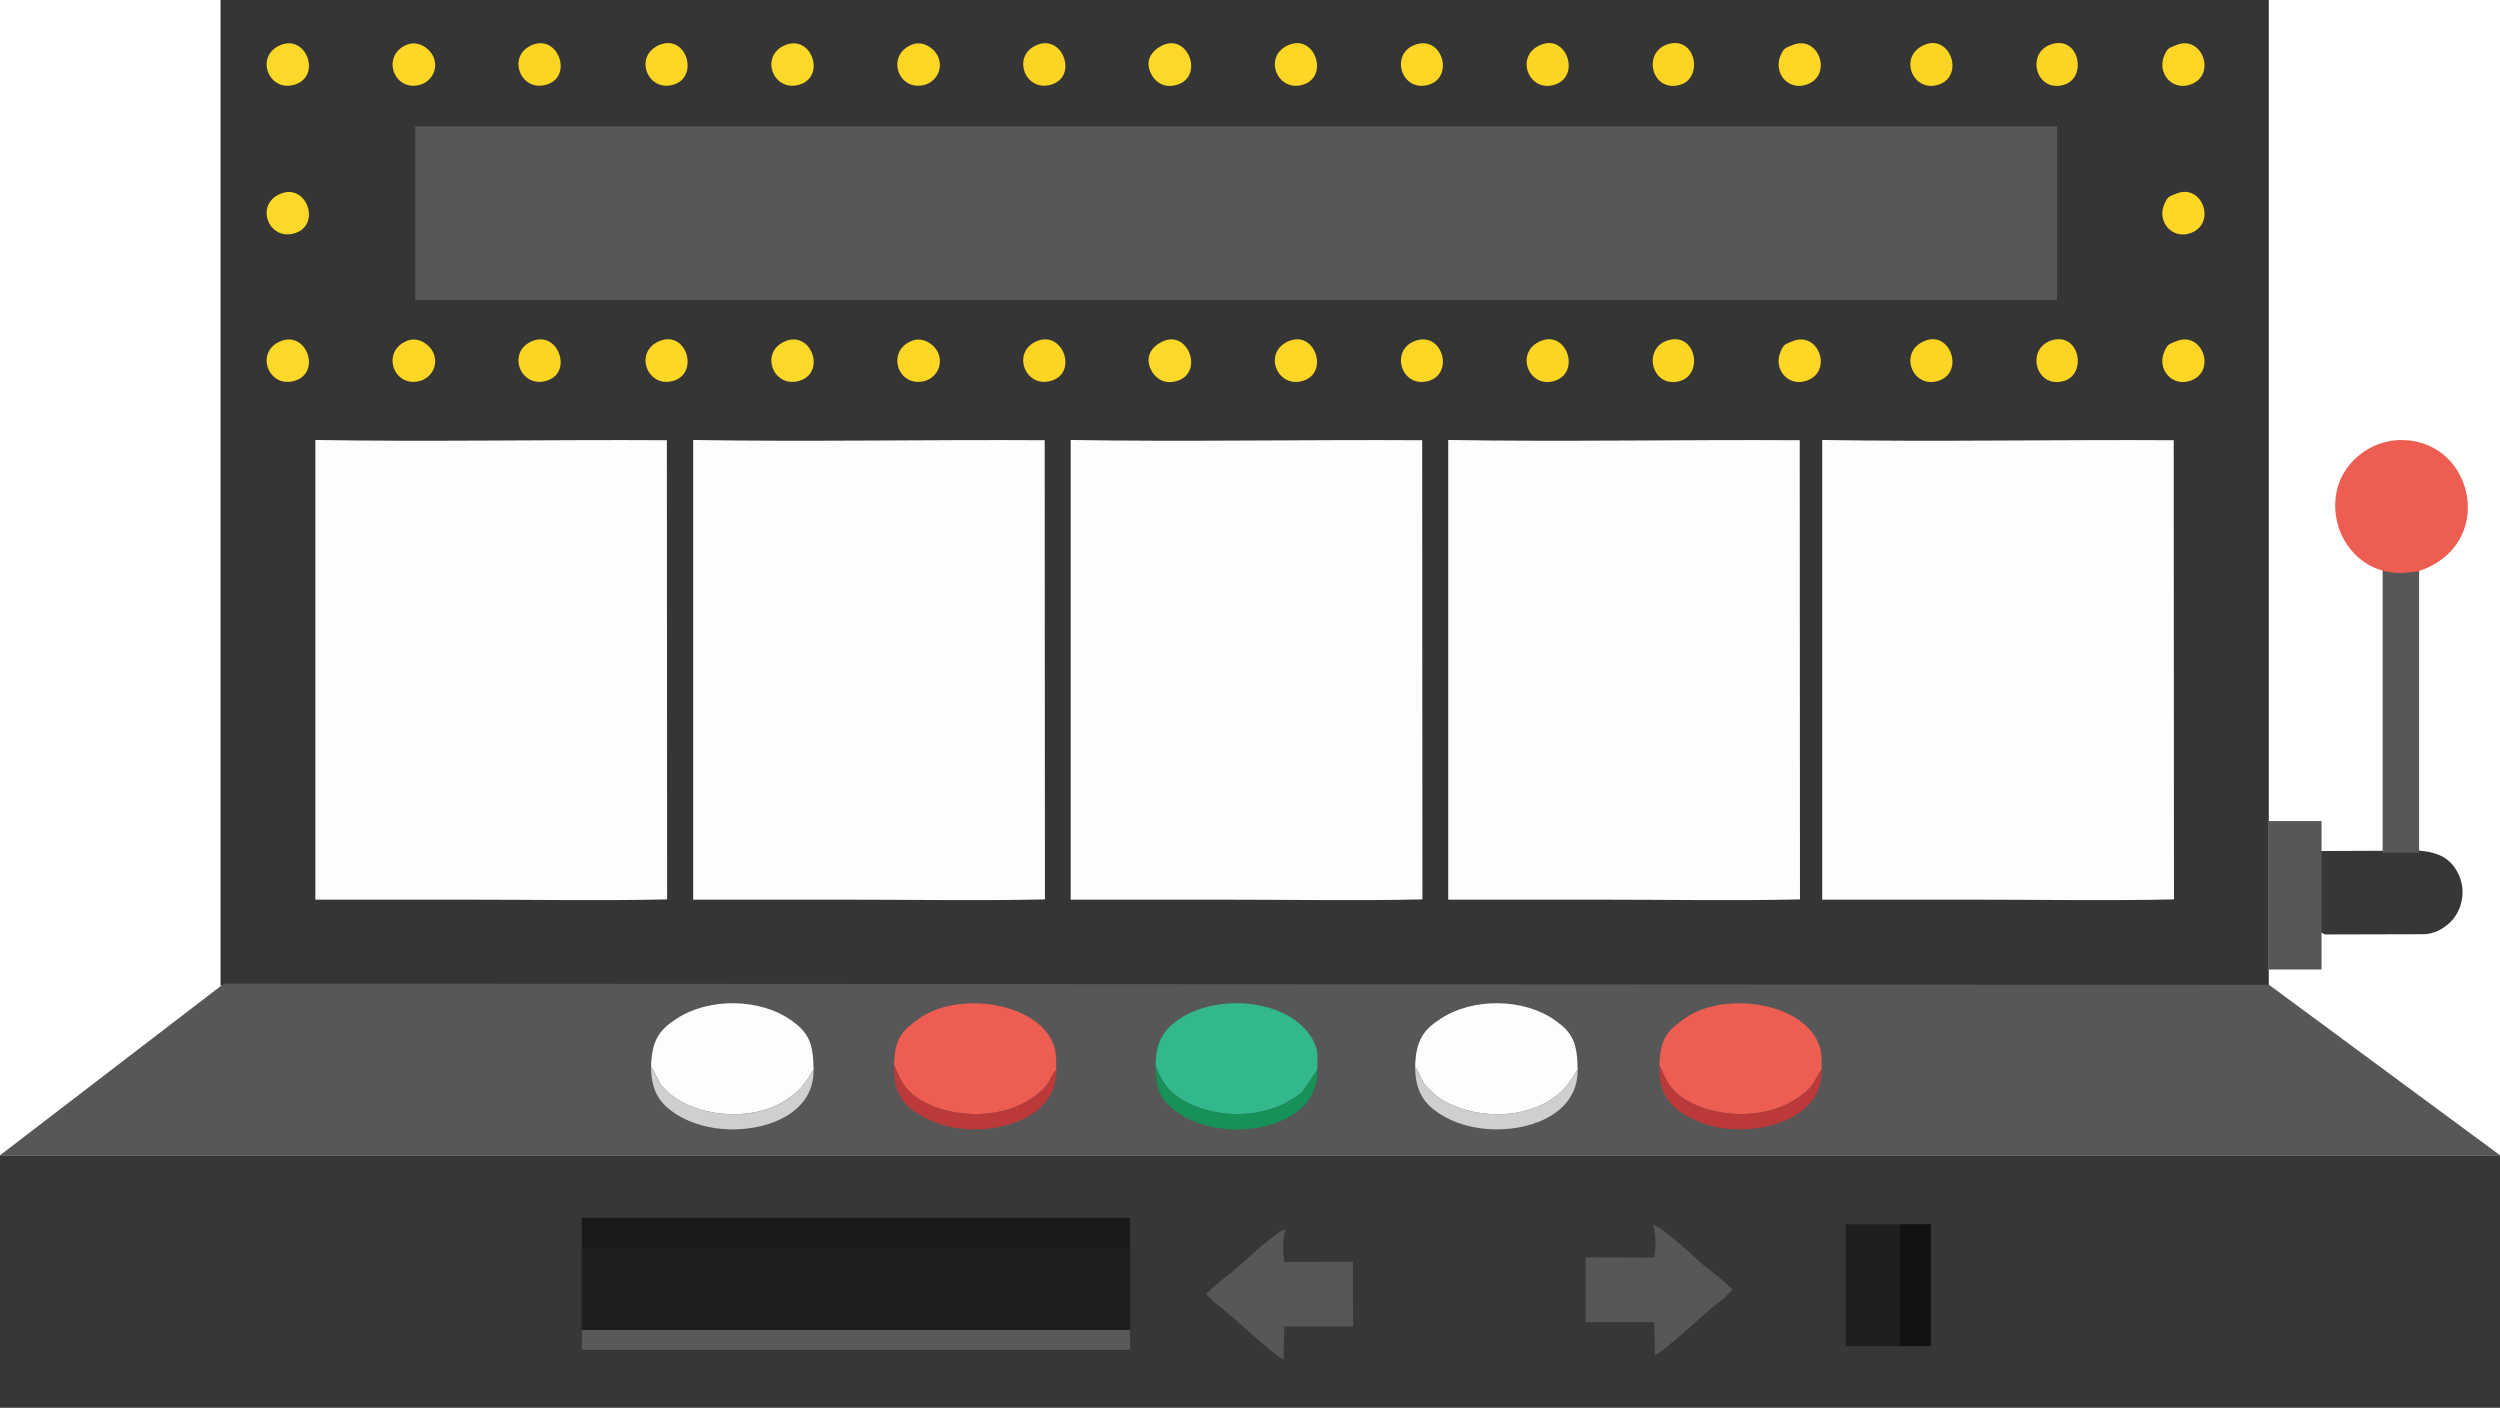
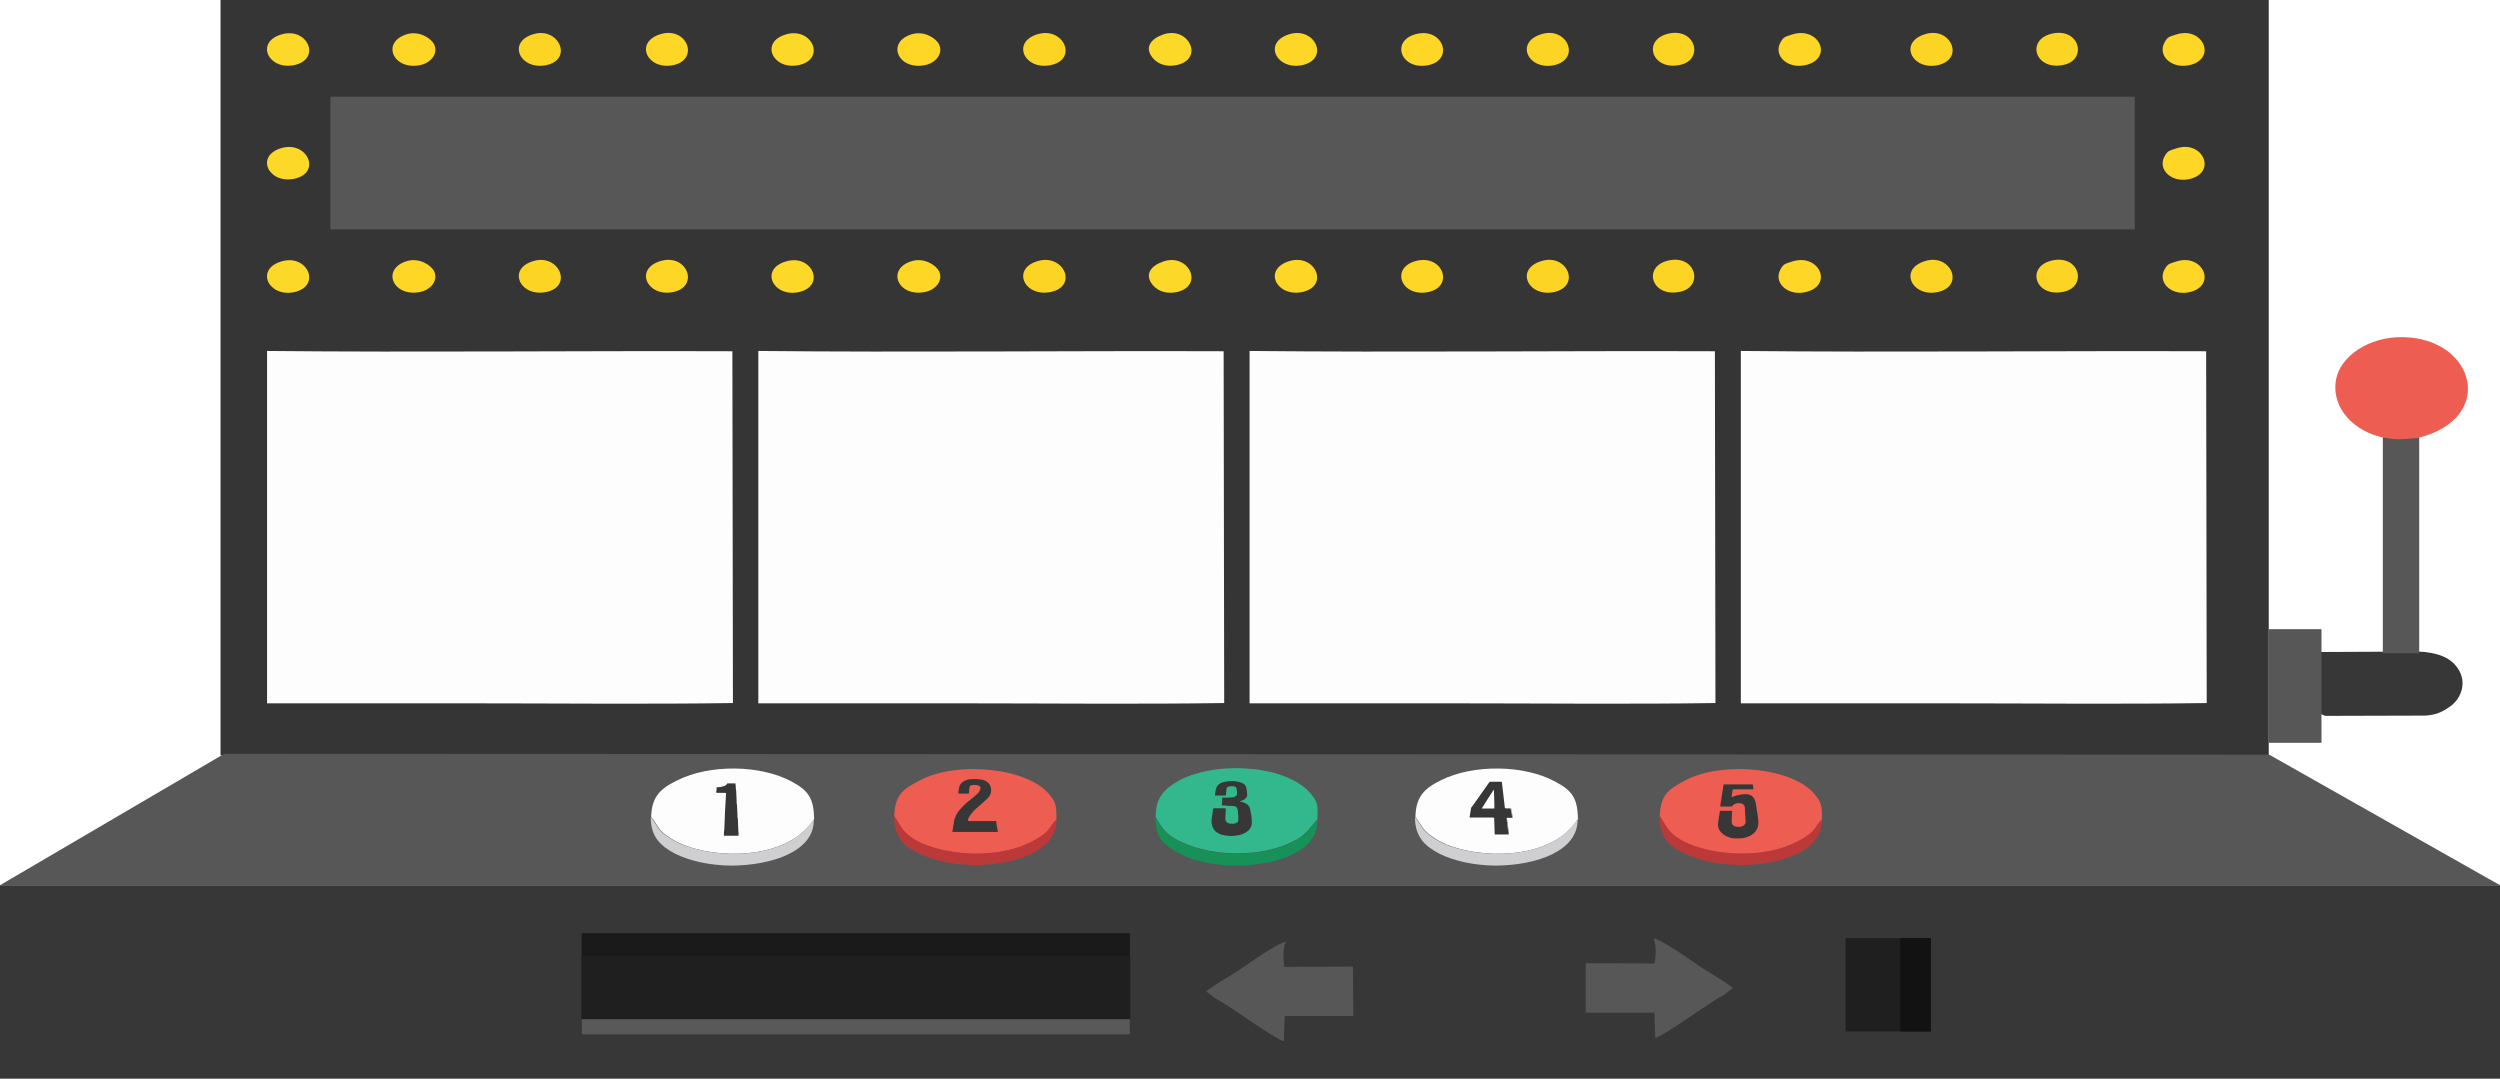
- <svg xmlns="http://www.w3.org/2000/svg" version="1.1" id="Layer_1" x="0px" y="0px" viewBox="10240 -2470 7850.5 4420.7" style="enable-background:new 10240 -2470 7850.5 4420.7;" xml:space="preserve">
+ <svg xmlns="http://www.w3.org/2000/svg" version="1.1" id="Layer_1" x="0px" y="0px" viewBox="-754 111 1773 765" style="enable-background:new -754 111 1773 765;" xml:space="preserve">
  <style type="text/css">
	.st0{fill:#373737;}
	.st1{fill:#353535;}
	.st2{fill:#575757;}
	.st3{fill:#FDFDFD;}
	.st4{fill:none;}
	.st5{fill:#ED5D52;}
	.st6{fill:#1A1A1A;}
	.st7{fill:#1F1F1F;}
	.st8{fill:#595959;}
	.st9{fill:#121212;}
	.st10{fill:#FCD424;}
	.st11{fill:#FED626;}
	.st12{fill:#FCD828;}
	.st13{fill:#33B88E;}
	.st14{fill:#CFCED0;}
	.st15{fill:#BB3A39;}
	.st16{fill:#169157;}
+ 	.st17{fill:#5A5A5A;}
+ 	.st18{fill:#FEFEFE;}
</style>
-   <g id="Layer_1_1_">
-     <path class="st0" d="M17540.6,464.4l314.7-0.8c30.1-3,48.2-12,72.3-31.6c36.9-30.1,59.5-92.6,35.4-150.6   c-23.3-55-64.8-76.8-133.3-80.6l-109.2,0.8l-195,0.8l-1.5,253L17540.6,464.4z" />
-     <rect x="10932.6" y="-2470" class="st1" width="6431.8" height="3095.4" />
-     <rect id="Jackpot" x="11544" y="-2072.8" class="st2" width="5155.8" height="544.4" />
-     <polygon class="st2" points="10240,1157.8 18090.6,1157.8 17365.1,622.5 10943.2,618.7  " />
-     <g id="_2413717645584_10_">
-       <path id="slot1" class="st3" d="M11230.3,355.1h474.4c202.5,0,432.2,3.8,630.2-0.8l-0.8-1441.9c-361.4-2.3-744.7,5.3-1103.8-0.8    L11230.3,355.1L11230.3,355.1z" />
-     </g>
-     <g id="_2413717645584_4_">
-       <path id="slot2" class="st3" d="M12416.7,355.1h474.4c202.5,0,432.2,3.8,630.2-0.8l-0.8-1441.9c-361.4-2.3-744.7,5.3-1103.8-0.8    L12416.7,355.1L12416.7,355.1z" />
-     </g>
-     <g id="_2413717645584_3_">
-       <path id="slot3" class="st3" d="M13602.1,355.1h474.4c202.5,0,432.2,3.8,630.2-0.8l-0.8-1441.9c-361.4-2.3-744.7,5.3-1103.8-0.8    V355.1z" />
-     </g>
-     <g id="_2413717645584_2_">
-       <path id="slot4" class="st3" d="M14787.7,355.1h474.4c202.5,0,432.2,3.8,630.2-0.8l-0.8-1441.9c-361.4-2.3-744.7,5.3-1103.8-0.8    V355.1z" />
-     </g>
-     <g id="_2413717645584_1_">
-       <path id="slot5" class="st3" d="M15962.1,355.1h474.4c202.5,0,432.2,3.8,630.2-0.8l-0.8-1441.9c-361.4-2.3-744.7,5.3-1103.8-0.8    V355.1z" />
-     </g>
-     <rect x="17070.7" y="3.1" class="st4" width="165.7" height="466.1" />
-     <g id="lever">
-       <rect id="stick" x="17722" y="-729" class="st2" width="114.4" height="936.7" />
-       <path id="bulb" class="st5" d="M17725.8-677c46.7,9.8,58,6.8,106.2,1.5c247-79.1,181.5-405.1-43.7-412.6    c-109.9-3.8-200.3,79.1-213.1,173.9C17559.4-793.7,17635.4-699.6,17725.8-677z" />
-     </g>
-     <rect x="10240" y="1157.8" class="st0" width="7850.5" height="792.9" />
-     <rect x="12066.8" y="1354.2" class="st6" width="1722" height="415.6" />
-     <path class="st2" d="M15434.7,1479.2l-215.3-0.8v203.3h215.3l2.3,103.9c42.2-21.1,171.7-149.1,213.8-176.2l29.4-29.4   c-30.9-33.9-78.3-64-118.2-101.6c-24.1-22.6-103.2-94.1-131-103.2C15440.7,1405.4,15440,1447.6,15434.7,1479.2z" />
-     <path class="st2" d="M14272.9,1492.8l215.3-0.8l0.8,203.3h-216.1l-2.3,103.9c-42.2-21.1-171.7-149.1-213.8-176.2l-29.4-29.4   c31.6-33.9,78.3-64,119-101.6c23.3-21.8,103.2-94.1,130.3-103.2C14267.6,1419,14268.4,1461.2,14272.9,1492.8z" />
-     <rect x="17364.4" y="108.3" class="st2" width="165.7" height="466.1" />
-     <polygon class="st7" points="12066.8,1449.1 13788.8,1449.1 13788.8,1706.6 12066.8,1706.6  " />
-     <rect x="12066.8" y="1706.6" class="st8" width="1721.9" height="62.4" />
-     <rect x="16035.6" y="1374.6" class="st7" width="267.3" height="382.5" />
-     <rect x="16207.2" y="1374.6" class="st9" width="95.6" height="382.5" />
-     <path class="st3" d="M14582-1031.4" />
+   <path class="st0" d="M895,618.7l71-0.2c6.7-0.4,11-2,16.2-5.5c8.4-5.1,13.3-16,8.1-26c-5.2-9.5-14.8-13.3-30.1-14l-24.6,0.2l-44,0.2  l-0.3,43.7L895,618.7z" />
+   <rect x="-597.6" y="111" class="st1" width="1452.6" height="535.7" />
+   <rect id="Jackpot" x="-519.7" y="179.6" class="st2" width="1279.7" height="94.1" />
+   <polygon class="st2" points="-754,738.8 1019,738.8 855.3,646.2 -595,645.6 " />
+   <g id="slot1_4_">
+     <path id="slot1" class="st3" d="M-564.6,609.8h142c60.6,0,129.3,0.7,188.4-0.2l-0.4-249.5c-108.2-0.4-222.9,0.9-330-0.2V609.8   L-564.6,609.8z" />
  </g>
+   <rect x="788.7" y="539" class="st4" width="37.4" height="80.6" />
+   <g id="lever">
+     <rect id="stick" x="935.9" y="412.2" class="st2" width="25.8" height="162.1" />
+     <path id="bulb" class="st5" d="M936.7,421.4c10.4,1.8,13,1.1,24,0.2c55.9-13.8,40.8-70.2-9.9-71.5c-24.9-0.7-45.2,13.8-48.1,30.2   C899.1,401.1,916.4,417.4,936.7,421.4z" />
+   </g>
+   <rect x="-754" y="738.8" class="st0" width="1773" height="137.2" />
+   <rect x="-341.5" y="772.8" class="st6" width="388.8" height="71.9" />
+   <path class="st2" d="M419.3,794.3l-48.7-0.2v35.1h48.7l0.6,18c9.6-3.6,38.8-25.8,48.4-30.4l6.7-5.1c-7-5.8-17.7-11.1-26.7-17.5  c-5.5-4-23.2-16.2-29.6-17.8C420.8,781.7,420.5,789,419.3,794.3z" />
+   <path class="st2" d="M156.8,796.7l48.7-0.2l0.3,35.1h-48.7l-0.6,18c-9.6-3.6-38.8-25.8-48.4-30.4l-6.7-5.1  c7.2-5.8,17.7-11.1,26.9-17.5c5.2-3.8,23.2-16.2,29.6-17.8C155.7,783.9,156,791.2,156.8,796.7z" />
+   <rect x="855" y="557.2" class="st2" width="37.4" height="80.6" />
+   <polygon class="st7" points="-341.5,789.2 47.6,789.2 47.6,833.8 -341.5,833.8 " />
+   <rect x="-341.5" y="833.8" class="st8" width="388.8" height="10.9" />
+   <rect x="554.9" y="776.3" class="st7" width="60.3" height="66.2" />
+   <rect x="593.7" y="776.3" class="st9" width="21.7" height="66.2" />
+   <path class="st3" d="M226.7,359.9" />
  <g id="Lights">
-     <path class="st10" d="M15080.4-1400c-85.8,33.1-41.4,150.6,39.9,126.5C15205.4-1299.1,15160.2-1431.6,15080.4-1400z" />
-     <path class="st11" d="M15868.7-1398.4c-24.1,9.8-26.4,9-36.9,31.6c-24.8,55,23.3,113.7,82.8,91.9   C15996.7-1305.1,15950.1-1432.3,15868.7-1398.4z" />
-     <path class="st11" d="M14685.1-1400c-81.3,27.9-45.9,149.8,39.9,126.5C14807.1-1296,14770.2-1429.3,14685.1-1400z" />
-     <path class="st11" d="M14289.8-1400c-85.8,33.1-41.4,149.1,39.9,126.5C14414.8-1297.6,14370.4-1430.8,14289.8-1400z" />
-     <path class="st10" d="M13499.2-1400c-84.3,31.6-42.2,148.3,39.2,126.5C13625.7-1296,13579.8-1430.1,13499.2-1400z" />
-     <path class="st12" d="M13892.2-1398.4c-39.2,18.1-55,49.7-39.9,85.1c12.8,30.1,42.9,52.7,85.1,39.2   C14021-1301.3,13970.6-1433.8,13892.2-1398.4z" />
-     <path class="st11" d="M13103.9-1400c-82.8,32.4-44.4,148.3,39.2,126.5c32.4-8.3,58.7-44.4,44.4-84.3   C13178.4-1384.9,13140.8-1414.3,13103.9-1400z" />
-     <path class="st12" d="M12707.8-1399.2c-83.6,32.4-41.4,147.6,39.9,125.7C12835.1-1296.8,12789.9-1430.8,12707.8-1399.2z" />
-     <path class="st11" d="M12313.3-1400c-85.1,33.1-41.4,148.3,39.2,126.5C12436.8-1296,12396.9-1431.6,12313.3-1400z" />
-     <path class="st10" d="M11914.2-1400c-84.3,31.6-42.2,148.3,39.2,126.5C12040.7-1296,11994.8-1430.1,11914.2-1400z" />
-     <path class="st11" d="M11518.9-1400c-82.8,32.4-44.4,148.3,39.2,126.5c32.4-8.3,58.7-44.4,44.4-84.3   C11593.4-1384.9,11555.8-1414.3,11518.9-1400z" />
-     <path class="st12" d="M11122.8-1399.2c-83.6,32.4-41.4,147.6,39.9,125.7C11250.1-1296.8,11204.9-1430.8,11122.8-1399.2z" />
-     <path class="st10" d="M15475.7-1400.7c-79.8,27.1-48.2,152.1,39.9,127.2C15590.9-1295.3,15564.6-1430.1,15475.7-1400.7z" />
-     <path class="st10" d="M16285.4-1400c-85.8,33.1-41.4,150.6,39.9,126.5C16410.4-1299.1,16365.2-1431.6,16285.4-1400z" />
-     <path class="st11" d="M17073.7-1398.4c-24.1,9.8-26.4,9-36.9,31.6c-24.8,55,23.3,113.7,82.8,91.9   C17201.7-1305.1,17155.1-1432.3,17073.7-1398.4z" />
-     <path class="st10" d="M16680.7-1400.7c-79.8,27.1-48.2,152.1,39.9,127.2C16795.9-1295.3,16769.6-1430.1,16680.7-1400.7z" />
-     <path class="st10" d="M15080.4-2330c-85.8,33.1-41.4,150.6,39.9,126.5C15205.4-2229.1,15160.2-2361.6,15080.4-2330z" />
-     <path class="st11" d="M15868.7-2328.4c-24.1,9.8-26.4,9-36.9,31.6c-24.8,55,23.3,113.7,82.8,91.9   C15996.7-2235.1,15950.1-2362.3,15868.7-2328.4z" />
-     <path class="st11" d="M14685.1-2330c-81.3,27.9-45.9,149.8,39.9,126.5C14807.1-2226,14770.2-2359.3,14685.1-2330z" />
-     <path class="st11" d="M14289.8-2330c-85.8,33.1-41.4,149.1,39.9,126.5C14414.8-2227.6,14370.4-2360.8,14289.8-2330z" />
-     <path class="st10" d="M13499.2-2330c-84.3,31.6-42.2,148.3,39.2,126.5C13625.7-2226,13579.8-2360.1,13499.2-2330z" />
-     <path class="st12" d="M13892.2-2328.4c-39.2,18.1-55,49.7-39.9,85.1c12.8,30.1,42.9,52.7,85.1,39.2   C14021-2231.3,13970.6-2363.8,13892.2-2328.4z" />
-     <path class="st11" d="M13103.9-2330c-82.8,32.4-44.4,148.3,39.2,126.5c32.4-8.3,58.7-44.4,44.4-84.3   C13178.4-2314.9,13140.8-2344.3,13103.9-2330z" />
-     <path class="st12" d="M12707.8-2329.2c-83.6,32.4-41.4,147.6,39.9,125.7C12835.1-2226.8,12789.9-2360.8,12707.8-2329.2z" />
-     <path class="st11" d="M12313.3-2330c-85.1,33.1-41.4,148.3,39.2,126.5C12436.8-2226,12396.9-2361.6,12313.3-2330z" />
-     <path class="st10" d="M11914.2-2330c-84.3,31.6-42.2,148.3,39.2,126.5C12040.7-2226,11994.8-2360.1,11914.2-2330z" />
-     <path class="st11" d="M11518.9-2330c-82.8,32.4-44.4,148.3,39.2,126.5c32.4-8.3,58.7-44.4,44.4-84.3   C11593.4-2314.9,11555.8-2344.3,11518.9-2330z" />
-     <path class="st12" d="M11122.8-2329.2c-83.6,32.4-41.4,147.6,39.9,125.7C11250.1-2226.8,11204.9-2360.8,11122.8-2329.2z" />
-     <path class="st12" d="M11122.8-1862.4c-83.6,32.4-41.4,147.6,39.9,125.7C11250.1-1760,11204.9-1894,11122.8-1862.4z" />
-     <path class="st10" d="M15475.7-2330.7c-79.8,27.1-48.2,152.1,39.9,127.2C15590.9-2225.3,15564.6-2360.1,15475.7-2330.7z" />
-     <path class="st10" d="M16285.4-2330c-85.8,33.1-41.4,150.6,39.9,126.5C16410.4-2229.1,16365.2-2361.6,16285.4-2330z" />
-     <path class="st11" d="M17073.7-2328.4c-24.1,9.8-26.4,9-36.9,31.6c-24.8,55,23.3,113.7,82.8,91.9   C17201.7-2235.1,17155.1-2362.3,17073.7-2328.4z" />
-     <path class="st10" d="M16680.7-2330.7c-79.8,27.1-48.2,152.1,39.9,127.2C16795.9-2225.3,16769.6-2360.1,16680.7-2330.7z" />
-     <path class="st11" d="M17073.7-1861.8c-24.1,9.8-26.4,9-36.9,31.6c-24.8,55,23.3,113.7,82.8,91.9   C17201.7-1768.5,17155.1-1895.7,17073.7-1861.8z" />
+     <path class="st10" d="M339.3,296.1c-19.4,5.8-9.3,26,9,22C367.5,313.7,357.3,290.6,339.3,296.1z" />
+     <path class="st11" d="M517.2,296.4c-5.5,1.8-6.1,1.6-8.4,5.5c-5.5,9.5,5.2,19.8,18.8,16C546.2,312.6,535.8,290.6,517.2,296.4z" />
+     <path class="st11" d="M250.1,296.1c-18.3,4.9-10.4,26,9,22C277.6,314.1,269.2,291,250.1,296.1z" />
+     <path class="st11" d="M160.6,296.1c-19.4,5.8-9.3,25.8,9,22C189,313.9,178.9,290.8,160.6,296.1z" />
+     <path class="st10" d="M-17.9,296.1c-19.1,5.5-9.6,25.8,9,22C10.8,314.1,0.4,290.8-17.9,296.1z" />
+     <path class="st12" d="M71.1,296.4c-9,3.1-12.5,8.7-9,14.7c2.9,5.1,9.6,9.1,19.1,6.9C100.1,313.2,88.8,290.4,71.1,296.4z" />
+     <path class="st11" d="M-107.1,296.1c-18.8,5.5-10.1,25.8,9,22c7.2-1.3,13.3-7.8,10.1-14.7C-90.3,298.8-98.7,293.7-107.1,296.1z" />
+     <path class="st12" d="M-196.6,296.4c-18.8,5.5-9.3,25.5,9,21.8C-167.9,313.9-178.1,290.8-196.6,296.4z" />
+     <path class="st11" d="M-285.5,296.1c-19.1,5.8-9.3,25.8,9,22C-257.7,314.1-266.7,290.6-285.5,296.1z" />
+     <path class="st10" d="M-375.6,296.1c-19.1,5.5-9.6,25.8,9,22C-347.3,314.1-357.7,290.8-375.6,296.1z" />
+     <path class="st11" d="M-465.2,296.1c-18.8,5.5-10.1,25.8,9,22c7.2-1.3,13.3-7.8,10.1-14.7C-448.4,298.8-456.8,293.7-465.2,296.1z" />
+     <path class="st12" d="M-554.4,296.4c-18.8,5.5-9.3,25.5,9,21.8C-525.7,313.9-535.9,290.8-554.4,296.4z" />
+     <path class="st10" d="M428.6,295.9c-18,4.7-11,26.4,9,22C454.7,314.3,448.6,290.8,428.6,295.9z" />
+     <path class="st10" d="M611.4,296.1c-19.4,5.8-9.3,26,9,22C639.8,313.7,629.3,290.6,611.4,296.1z" />
+     <path class="st11" d="M789.6,296.4c-5.5,1.8-6.1,1.6-8.4,5.5c-5.5,9.5,5.2,19.8,18.8,16C818.2,312.6,807.8,290.6,789.6,296.4z" />
+     <path class="st10" d="M700.6,295.9c-18,4.7-11,26.4,9,22C726.7,314.3,720.9,290.8,700.6,295.9z" />
+     <path class="st10" d="M339.3,135.2c-19.4,5.8-9.3,26,9,22C367.5,152.7,357.3,129.6,339.3,135.2z" />
+     <path class="st11" d="M517.2,135.4c-5.5,1.8-6.1,1.6-8.4,5.5c-5.5,9.5,5.2,19.8,18.8,16C546.2,151.6,535.8,129.6,517.2,135.4z" />
+     <path class="st11" d="M250.1,135.2c-18.3,4.9-10.4,26,9,22C277.6,153.2,269.2,130.1,250.1,135.2z" />
+     <path class="st11" d="M160.6,135.2c-19.4,5.8-9.3,25.8,9,22C189,153,178.9,129.9,160.6,135.2z" />
+     <path class="st10" d="M-17.9,135.2c-19.1,5.5-9.6,25.8,9,22C10.8,153.2,0.4,129.9-17.9,135.2z" />
+     <path class="st12" d="M71.1,135.4c-9,3.1-12.5,8.7-9,14.7c2.9,5.1,9.6,9.1,19.1,6.9C100.1,152.3,88.8,129.4,71.1,135.4z" />
+     <path class="st11" d="M-107.1,135.2c-18.8,5.5-10.1,25.8,9,22c7.2-1.3,13.3-7.8,10.1-14.7C-90.3,137.9-98.7,132.8-107.1,135.2z" />
+     <path class="st12" d="M-196.6,135.4c-18.8,5.5-9.3,25.5,9,21.8C-167.9,153-178.1,129.9-196.6,135.4z" />
+     <path class="st11" d="M-285.5,135.2c-19.1,5.8-9.3,25.8,9,22C-257.7,153.2-266.7,129.6-285.5,135.2z" />
+     <path class="st10" d="M-375.6,135.2c-19.1,5.5-9.6,25.8,9,22C-347.3,153.2-357.7,129.9-375.6,135.2z" />
+     <path class="st11" d="M-465.2,135.2c-18.8,5.5-10.1,25.8,9,22c7.2-1.3,13.3-7.8,10.1-14.7C-448.4,137.9-456.8,132.8-465.2,135.2z" />
+     <path class="st12" d="M-554.4,135.4c-18.8,5.5-9.3,25.5,9,21.8C-525.7,153-535.9,129.9-554.4,135.4z" />
+     <path class="st12" d="M-554.4,216c-18.8,5.5-9.3,25.5,9,21.8C-525.7,233.8-535.9,210.7-554.4,216z" />
+     <path class="st10" d="M428.6,135c-18,4.7-11,26.4,9,22C454.7,153.4,448.6,129.9,428.6,135z" />
+     <path class="st10" d="M611.4,135.2c-19.4,5.8-9.3,26,9,22C639.8,152.7,629.3,129.6,611.4,135.2z" />
+     <path class="st11" d="M789.6,135.4c-5.5,1.8-6.1,1.6-8.4,5.5c-5.5,9.5,5.2,19.8,18.8,16C818.2,151.6,807.8,129.6,789.6,135.4z" />
+     <path class="st10" d="M700.6,135c-18,4.7-11,26.4,9,22C726.7,153.4,720.9,129.9,700.6,135z" />
+     <path class="st11" d="M789.6,216.2c-5.5,1.8-6.1,1.6-8.4,5.5c-5.5,9.5,5.2,19.8,18.8,16C818.2,232.4,807.8,210.2,789.6,216.2z" />
  </g>
  <g id="Buttons">
-     <path class="st5" d="M15450.9,875.4c17.4,30.6,21.5,72.9,87,111c91.9,53,232.7,57.1,324.7,5c88.6-50.5,72.9-79.5,97.7-101   c0-43.9,0.8-67.9-17.4-99.4c-65.4-117.6-296.5-145.8-412.5-62.9C15475.7,766.9,15453.4,790.1,15450.9,875.4z" />
-     <path class="st13" d="M13868.9,878.7c22.4,52.2,38.1,78.7,87,106.8c93.6,53.8,228.6,58,323.8,6.6c62.1-34,58.8-48.9,96.9-102.7   c0-47.2,5-61.3-16.6-98.6c-71.2-122.6-293.2-143.3-415.8-61.3C13893,764.4,13868.9,800.9,13868.9,878.7z" />
-     <path class="st3" d="M12284.5,879.5c14.1,18.2,19.9,43.9,34,60.5c12.4,14.9,34,34,54.7,45.6c114.3,67.9,328.8,67.1,412.5-82.8   l9.1-14.9c-0.8-86.1-18.2-116.8-70.4-154.1c-98.6-69.6-258.4-71.2-359.5-5C12313.5,761.9,12286.1,794.2,12284.5,879.5z" />
-     <path class="st14" d="M12794.7,887.8l-9.1,14.9c-83.7,149.9-298.2,150.7-412.5,82.8c-20.7-11.6-42.2-30.6-54.7-45.6   c-14.1-16.6-19.9-42.2-34-60.5c0,77.9,29,116.8,77,148.3c46.4,29.8,107.7,48,174.8,48.9C12666.3,1077.5,12798,1017,12794.7,887.8z" />
-     <path class="st15" d="M15960.3,890.3c-24.8,21.5-9.1,50.5-97.7,101c-91.9,52.2-232.7,48-324.7-5c-65.4-38.1-69.6-80.3-87-111   c-2.5,76.2,24,120.1,72.9,150.7c50.5,31.5,101,48.9,173.1,50.5C15821.1,1078.3,15962.7,1022,15960.3,890.3z" />
-     <path class="st16" d="M14376.6,889.5c-38.1,53.8-34.8,68.7-96.9,102.7c-95.2,51.4-230.3,47.2-323.8-6.6   c-48.9-28.2-64.6-54.7-87-106.8c-0.8,82.8,23.2,112.6,76.2,149.1c44.7,30.6,107.7,48,174.8,48.9   C14245,1077.5,14380,1020.4,14376.6,889.5z" />
-     <path class="st5" d="M13047.3,875.4c17.4,30.6,21.5,72.9,87,111c91.9,53,232.7,57.1,324.7,5c88.6-50.5,72.9-79.5,97.7-101   c0-43.9,0.8-67.9-17.4-99.4c-65.4-117.6-296.5-145.8-412.5-62.9C13072.2,766.9,13049.8,790.1,13047.3,875.4z" />
-     <path class="st15" d="M13556.7,890.3c-24.8,21.5-9.1,50.5-97.7,101c-91.9,52.2-232.7,48-324.7-5c-65.4-38.1-69.6-80.3-87-111   c-2.5,76.2,24,120.1,72.9,150.7c50.5,31.5,101,48.9,173.1,50.5C13417.5,1078.3,13559.2,1022,13556.7,890.3z" />
-     <path class="st3" d="M14683.9,879.5c13.3,18.2,19.9,43.9,34,60.5c12.4,14.9,34,34,53.8,45.6c115.1,67.9,329.6,67.1,413.3-82.8   l9.1-14.9c-0.8-86.1-18.2-116.8-71.2-154.1c-97.7-69.6-258.4-71.2-358.6-5C14712.9,761.9,14685.6,794.2,14683.9,879.5z" />
-     <path class="st14" d="M15194.1,887.8l-9.1,14.9c-83.7,149.9-298.2,150.7-413.3,82.8c-19.9-11.6-41.4-30.6-53.8-45.6   c-14.1-16.6-20.7-42.2-34-60.5c0,77.9,29,116.8,77,148.3c45.6,29.8,107.7,48,174.8,48.9C15065.8,1077.5,15196.6,1017,15194.1,887.8   z" />
+     <path class="st5" d="M423.1,690c4.1,5.3,4.9,12.7,19.7,19.3c20.9,9.1,52.4,10,73.3,0.9c20-8.7,16.5-13.8,22-17.5   c0-7.5,0.3-11.8-4.1-17.1c-14.8-20.4-66.9-25.3-93.3-10.9C428.6,671.1,423.7,675.1,423.1,690z" />
+     <path class="st13" d="M65.6,690.4c4.9,9.1,8.7,13.5,19.7,18.4c21.1,9.3,51.6,10,73,1.1c13.9-6,13.3-8.4,22-17.8   c0-8.2,1.2-10.7-3.8-17.1c-16.2-21.3-66.3-24.9-93.9-10.7C71.1,670.7,65.6,677.1,65.6,690.4z" />
+     <path class="st3" d="M-292.2,690.6c3.2,3.1,4.6,7.5,7.8,10.4c2.9,2.7,7.8,6,12.5,8c25.8,11.8,74.2,11.5,93.3-14.4l2-2.7   c-0.3-14.9-4.1-20.2-15.9-26.6c-22.3-12-58.2-12.4-81.1-0.9C-285.5,670.2-291.9,675.8-292.2,690.6z" />
+     <path class="st14" d="M-176.9,692l-2,2.7c-18.8,26-67.2,26-93.3,14.4c-4.6-2-9.6-5.3-12.5-8c-3.2-2.9-4.6-7.3-7.8-10.4   c0,13.5,6.7,20.2,17.4,25.8c10.4,5.1,24.3,8.2,39.4,8.4C-205.9,724.8-176,714.4-176.9,692z" />
+     <path class="st15" d="M538.1,692.4c-5.5,3.8-2,8.7-22,17.5c-20.9,9.1-52.4,8.2-73.3-0.9c-14.8-6.7-15.6-14-19.7-19.3   c-0.6,13.1,5.5,20.9,16.5,26c11.3,5.5,22.9,8.4,39.1,8.7C506.5,725,538.7,715.3,538.1,692.4z" />
+     <path class="st16" d="M180.3,692.4c-8.7,9.3-7.8,12-22,17.8c-21.4,8.9-52.1,8.2-73-1.1c-11-4.9-14.5-9.5-19.7-18.4   c-0.3,14.4,5.2,19.5,17.1,25.8c10.1,5.3,24.3,8.2,39.4,8.4C150.8,724.8,181.2,715.1,180.3,692.4z" />
+     <path class="st5" d="M-119.8,690c4.1,5.3,4.9,12.7,19.7,19.3c20.9,9.1,52.4,10,73.3,0.9c20-8.7,16.5-13.8,22-17.5   c0-7.5,0.3-11.8-4.1-17.1c-14.8-20.4-66.9-25.3-93.3-10.9C-114.3,671.1-119.3,675.1-119.8,690z" />
+     <path class="st15" d="M-4.8,692.4c-5.5,3.8-2,8.7-22,17.5c-20.9,9.1-52.4,8.2-73.3-0.9c-14.8-6.7-15.6-14-19.7-19.3   c-0.6,13.1,5.5,20.9,16.5,26c11.3,5.5,22.9,8.4,39.1,8.7C-36.4,725-4.2,715.3-4.8,692.4z" />
+     <path class="st3" d="M249.8,690.6c2.9,3.1,4.6,7.5,7.8,10.4c2.9,2.7,7.8,6,12.2,8c26.1,11.8,74.5,11.5,93.3-14.4l2-2.7   c-0.3-14.9-4.1-20.2-16.2-26.6c-22-12-58.2-12.4-81.1-0.9C256.2,670.2,250.1,675.8,249.8,690.6z" />
+     <path class="st14" d="M364.8,692l-2,2.7c-18.8,26-67.2,26-93.3,14.4c-4.6-2-9.3-5.3-12.2-8c-3.2-2.9-4.6-7.3-7.8-10.4   c0,13.5,6.7,20.2,17.4,25.8c10.4,5.1,24.3,8.2,39.4,8.4C335.9,724.8,365.4,714.4,364.8,692z" />
+   </g>
+   <path class="st0" d="M112.5,682.2c0.3-2,0.3-3.8,0.3-5.5c0.3,0,0.9,0,1.2,0c2,0,3.8,0,5.8-0.2c0.3,0,0.6-0.2,1.2-0.2  c1.7-0.4,2.3-1.1,2.3-2.7c0-0.9,0-1.8-0.3-2.9c0-1.3-0.6-1.8-2-2c-0.9-0.2-2-0.2-3.2,0s-2,0.9-2,2c0,1.3-0.3,2.4-0.3,3.8  c0,0.4-0.3,0.7-0.9,0.7c-2,0-4.3,0-6.4,0c-0.3,0-0.3,0-0.6,0c0,0,0,0,0-0.2c0.3-1.6,0.3-3.3,0.9-4.9c0.6-2.2,2.6-3.8,5.2-4.4  c4.3-1.1,8.7-1.1,12.7,0.4c2,0.7,3.2,2,3.5,3.6c0.3,1.6,0.6,3.3,0.6,4.9c0,1.8-1.2,3.1-3.2,4c-0.6,0.2-1.4,0.4-2,0.7l0.3,0.2  c3.8,0.7,6.4,2.4,7,5.3c0.6,2.9,1.2,6,1.2,9.1c0.3,4.9-3.8,8.4-9.8,9.5c-3.8,0.7-7.5,0.7-11.3-0.4c-4.1-1.1-6.1-3.3-7-6.4  c-0.6-1.8-0.6-3.6-0.3-5.3c0.3-2.2,0.6-4.4,0.9-6.4c0-0.4,0.3-0.7,0.9-0.7c2.3,0,4.9,0,7.2,0c0.6,0,0.9,0.2,0.9,0.7  c0,2.2-0.3,4.4-0.3,6.7c0,0.9,0.3,1.8,0.9,2.4c0.3,0.4,0.9,0.7,1.4,0.9c1.7,0.4,3.2,0.4,4.9,0c1.4-0.4,2-1.3,2-2.4  c0-2,0-3.8-0.3-5.8c0-0.7,0-1.3-0.3-2c-0.3-1.1-1.2-2-2.6-2c-1.4-0.2-2.9-0.2-4.3-0.2C115.4,682.2,114,682.2,112.5,682.2z" />
+   <path class="st0" d="M315.9,702.8c-3.2,0-6.4,0-9.3,0c-0.6,0-0.3-0.2-0.6-0.4c0-3.6-0.3-7.1-0.3-10.9c0-0.4-0.3-0.7-0.9-0.7  c-5.2,0-10.4,0-15.9,0c-0.6,0-0.9,0-0.6-0.7c0.3-1.8,0.6-3.8,0.9-5.5c0-0.9,0.9-1.8,1.4-2.4c3.8-5.5,7.8-10.9,11.6-16.4  c0.3-0.2,0.6-0.4,0.9-0.4c2.3,0,4.9,0,7.2,0c0.6,0,0.9,0.2,0.9,0.7c0.6,5.8,1.4,11.8,2,17.5c0,0.4,0.3,0.7,0.9,0.7c1.2,0,2,0,3.2,0  c0.3,1.6,0.6,3.1,0.9,4.7c0,0.4,0,0.9,0.3,1.3c0,0.7,0,0.7-0.6,0.7c-0.9,0-2,0-2.9,0c-0.3,0-0.6,0.2-0.6,0.4  c0.3,0.4,0.3,1.1,0.3,1.6c0,1.1,0.3,2,0.3,3.1c0.3,1.3,0.3,2.9,0.6,4.2C315.9,701.3,315.9,702.2,315.9,702.8z" />
+   <path class="st17" d="M315.9,702.8c-0.3-1.3-0.3-2.9-0.6-4.2c-0.3-2.4-0.6-4.7-0.9-7.1c0-0.4,0-0.7,0.6-0.7c0.9,0,2,0,2.9,0  c0.6,0,0.6-0.2,0.6-0.4c-0.3-2-0.6-4-0.9-6c0.3,0,0.3,0.2,0.3,0.4c0.3,2,0.6,3.8,0.9,5.8c0,0.4,0,0.4-0.6,0.4c-0.9,0-2,0-2.9,0  c-0.6,0-0.6,0-0.6,0.4c0.6,3.6,0.9,7.3,1.4,10.9C315.9,702.6,316.2,702.8,315.9,702.8z" />
+   <path class="st18" d="M305.5,671.1c0,3.6,0.3,6.9,0.3,10.2c0,0.9,0,1.8,0,2.7c0,0.4,0,0.4-0.6,0.4c-2.6,0-5.2,0-7.8,0  c-0.3,0-0.6,0-0.3-0.4c2.6-4.2,5.2-8.4,8.1-12.7C305.2,671.3,305.2,671.3,305.5,671.1z" />
+   <path class="st0" d="M473.8,705.3c-5.2-1.3-10.1-4.9-9.3-10.7c0.3-2.7,0.9-5.5,1.2-8.2c0-0.2,0.3-0.4,0.6-0.4c2.6,0,5.2,0,7.8,0  c0.6,0,0.6,0.2,0.3,0.4c0,2.2-0.3,4.7-0.3,6.9c0,0.7,0,1.3,0.3,2c0.3,0.7,0.9,1.1,1.7,1.6c2.3,0.9,5.5,0.7,7-0.9  c0.6-0.7,0.9-1.3,0.9-2c-0.3-3.6-0.3-7.1-0.6-10.7c-0.3-2.2-2.9-2.9-4.9-2.7c-1.7,0.2-3.2,0.9-4.1,2.2c0,0.2-0.3,0.2-0.6,0.2  c-2.3,0-4.9,0-7.2,0c-0.6,0-0.6,0-0.6-0.4c0.9-4.9,1.4-9.8,2.3-14.9c0-0.2,0.3-0.4,0.6-0.4c6.7,0,13,0,19.7,0c0.3,0,0.6,0.2,0.6,0.4  c0,0.9,0.3,1.8,0.3,2.7c0,0.4,0,0.4-0.6,0.4c-4.3,0-9,0-13.3,0c-0.6,0-0.9,0.2-0.9,0.7c-0.3,1.6-0.3,2.9-0.6,4.4  c0,0.2-0.3,0.2,0,0.4c0.3,0,0.3,0,0.6-0.2c1.7-0.7,3.8-1.3,5.8-1.6c1.7-0.2,3.5-0.4,4.9-0.2c2.6,0.4,4.1,1.8,4.9,3.6  c0.9,1.8,1.2,3.8,1.4,5.8c0.3,2.7,0.9,5.3,1.2,8.2c0.3,2.7,0.3,5.5-1.4,8c-1.7,2.7-4.6,4.4-8.4,5.3c-1.7,0.4-3.5,0.4-5.5,0.4  C476.7,705.7,475.2,705.5,473.8,705.3z" />
+   <path class="st0" d="M-230.2,703.7c-3.5,0-6.7,0-10.1,0c-0.6,0-0.3-0.2-0.3-0.4c0-1.6,0-2.9,0.3-4.4c0.3-8.2,0.6-16.6,1.2-24.9  c0-0.4,0-0.7-0.9-0.7c-1.7,0-3.5,0-5.2,0c-0.6,0-0.9,0-0.9-0.7c0.3-0.9,0.3-2,0.3-2.9c0-0.4,0.3-0.4,0.6-0.4c1.4,0,2.9-0.2,4.3-0.7  c1.2-0.2,2-0.9,2.6-1.8c0-0.2,0.3-0.4,0.6-0.2c1.7,0,3.5,0,5.2,0c0.3,0.7,0,1.3,0.3,2c0,1.1,0,2.2,0.3,3.3c0,2.2,0.3,4.4,0.3,6.7  c0,1.3,0,2.4,0.3,3.8c0,2.2,0.3,4.2,0.3,6.4c0,1.1,0,2.2,0.3,3.3c0,2.4,0.3,4.9,0.3,7.3C-230.2,700.6-230.2,702.2-230.2,703.7  C-229.9,703.7-229.9,703.7-230.2,703.7z" />
+   <path class="st0" d="M-77.5,693.3c0.9-2.9,2-5.5,4.1-8c2.3-2.7,4.9-5.1,7.8-7.3c1.7-1.3,3.2-2.7,4.9-4.2c1.2-1.1,1.7-2.2,2-3.6  c0.3-1.3-0.6-2-2.3-2.4c-1.2-0.2-2.3-0.2-3.8,0c-1.2,0.2-1.7,0.9-1.7,1.8c0,1.3-0.3,2.4-0.3,3.8c0,0.4-0.3,0.4-0.6,0.4  c-2,0-4.3,0-6.4,0c-0.6,0-0.6,0-0.6-0.4c0.3-1.6,0.3-3.3,0.9-4.9c0.9-2.4,3.2-4,6.4-4.7c2.9-0.4,5.8-0.4,8.7,0  c4.3,0.7,6.7,2.9,7.2,6.4c0.6,3.1-0.9,5.8-3.5,8c-2.3,2.2-4.6,4.2-7,6.2c-2.3,2-4.1,4.4-5.5,6.9c-0.3,0.4-0.3,0.9-0.3,1.3  c0,0.4,0,0.7,0.6,0.7c5.5,0,11,0,16.8,0c0.6,0,1.4,0,2,0c0.3,0,0.6,0,0.6,0.2c0.3,2.4,0.6,4.9,1.2,7.3c0,0.2,0,0.2-0.3,0.2  c0,0,0,0-0.3,0c-10.4,0-21.1,0-31.6,0c-0.3-0.2,0-0.2,0-0.4c0.3-2.4,0.6-4.7,1.2-7.1C-77.5,694-77.5,693.5-77.5,693.3z" />
+   <g id="slot3">
+     <path id="slot1_1_" class="st3" d="M132.2,609.8h142c60.6,0,129.3,0.7,188.4-0.2l-0.4-249.5c-108.2-0.4-222.9,0.9-330-0.2   L132.2,609.8L132.2,609.8z" />
+   </g>
+   <g id="slot2">
+     <path id="slot1_2_" class="st3" d="M-216.2,609.8h142c60.6,0,129.3,0.7,188.4-0.2l-0.4-249.5c-108.2-0.4-222.9,0.9-330-0.2   L-216.2,609.8L-216.2,609.8z" />
+   </g>
+   <g id="slot4">
+     <path id="slot1_3_" class="st3" d="M480.6,609.8h142c60.6,0,129.3,0.7,188.4-0.2l-0.4-249.5c-108.2-0.4-222.9,0.9-330-0.2   L480.6,609.8L480.6,609.8z" />
  </g>
</svg>
